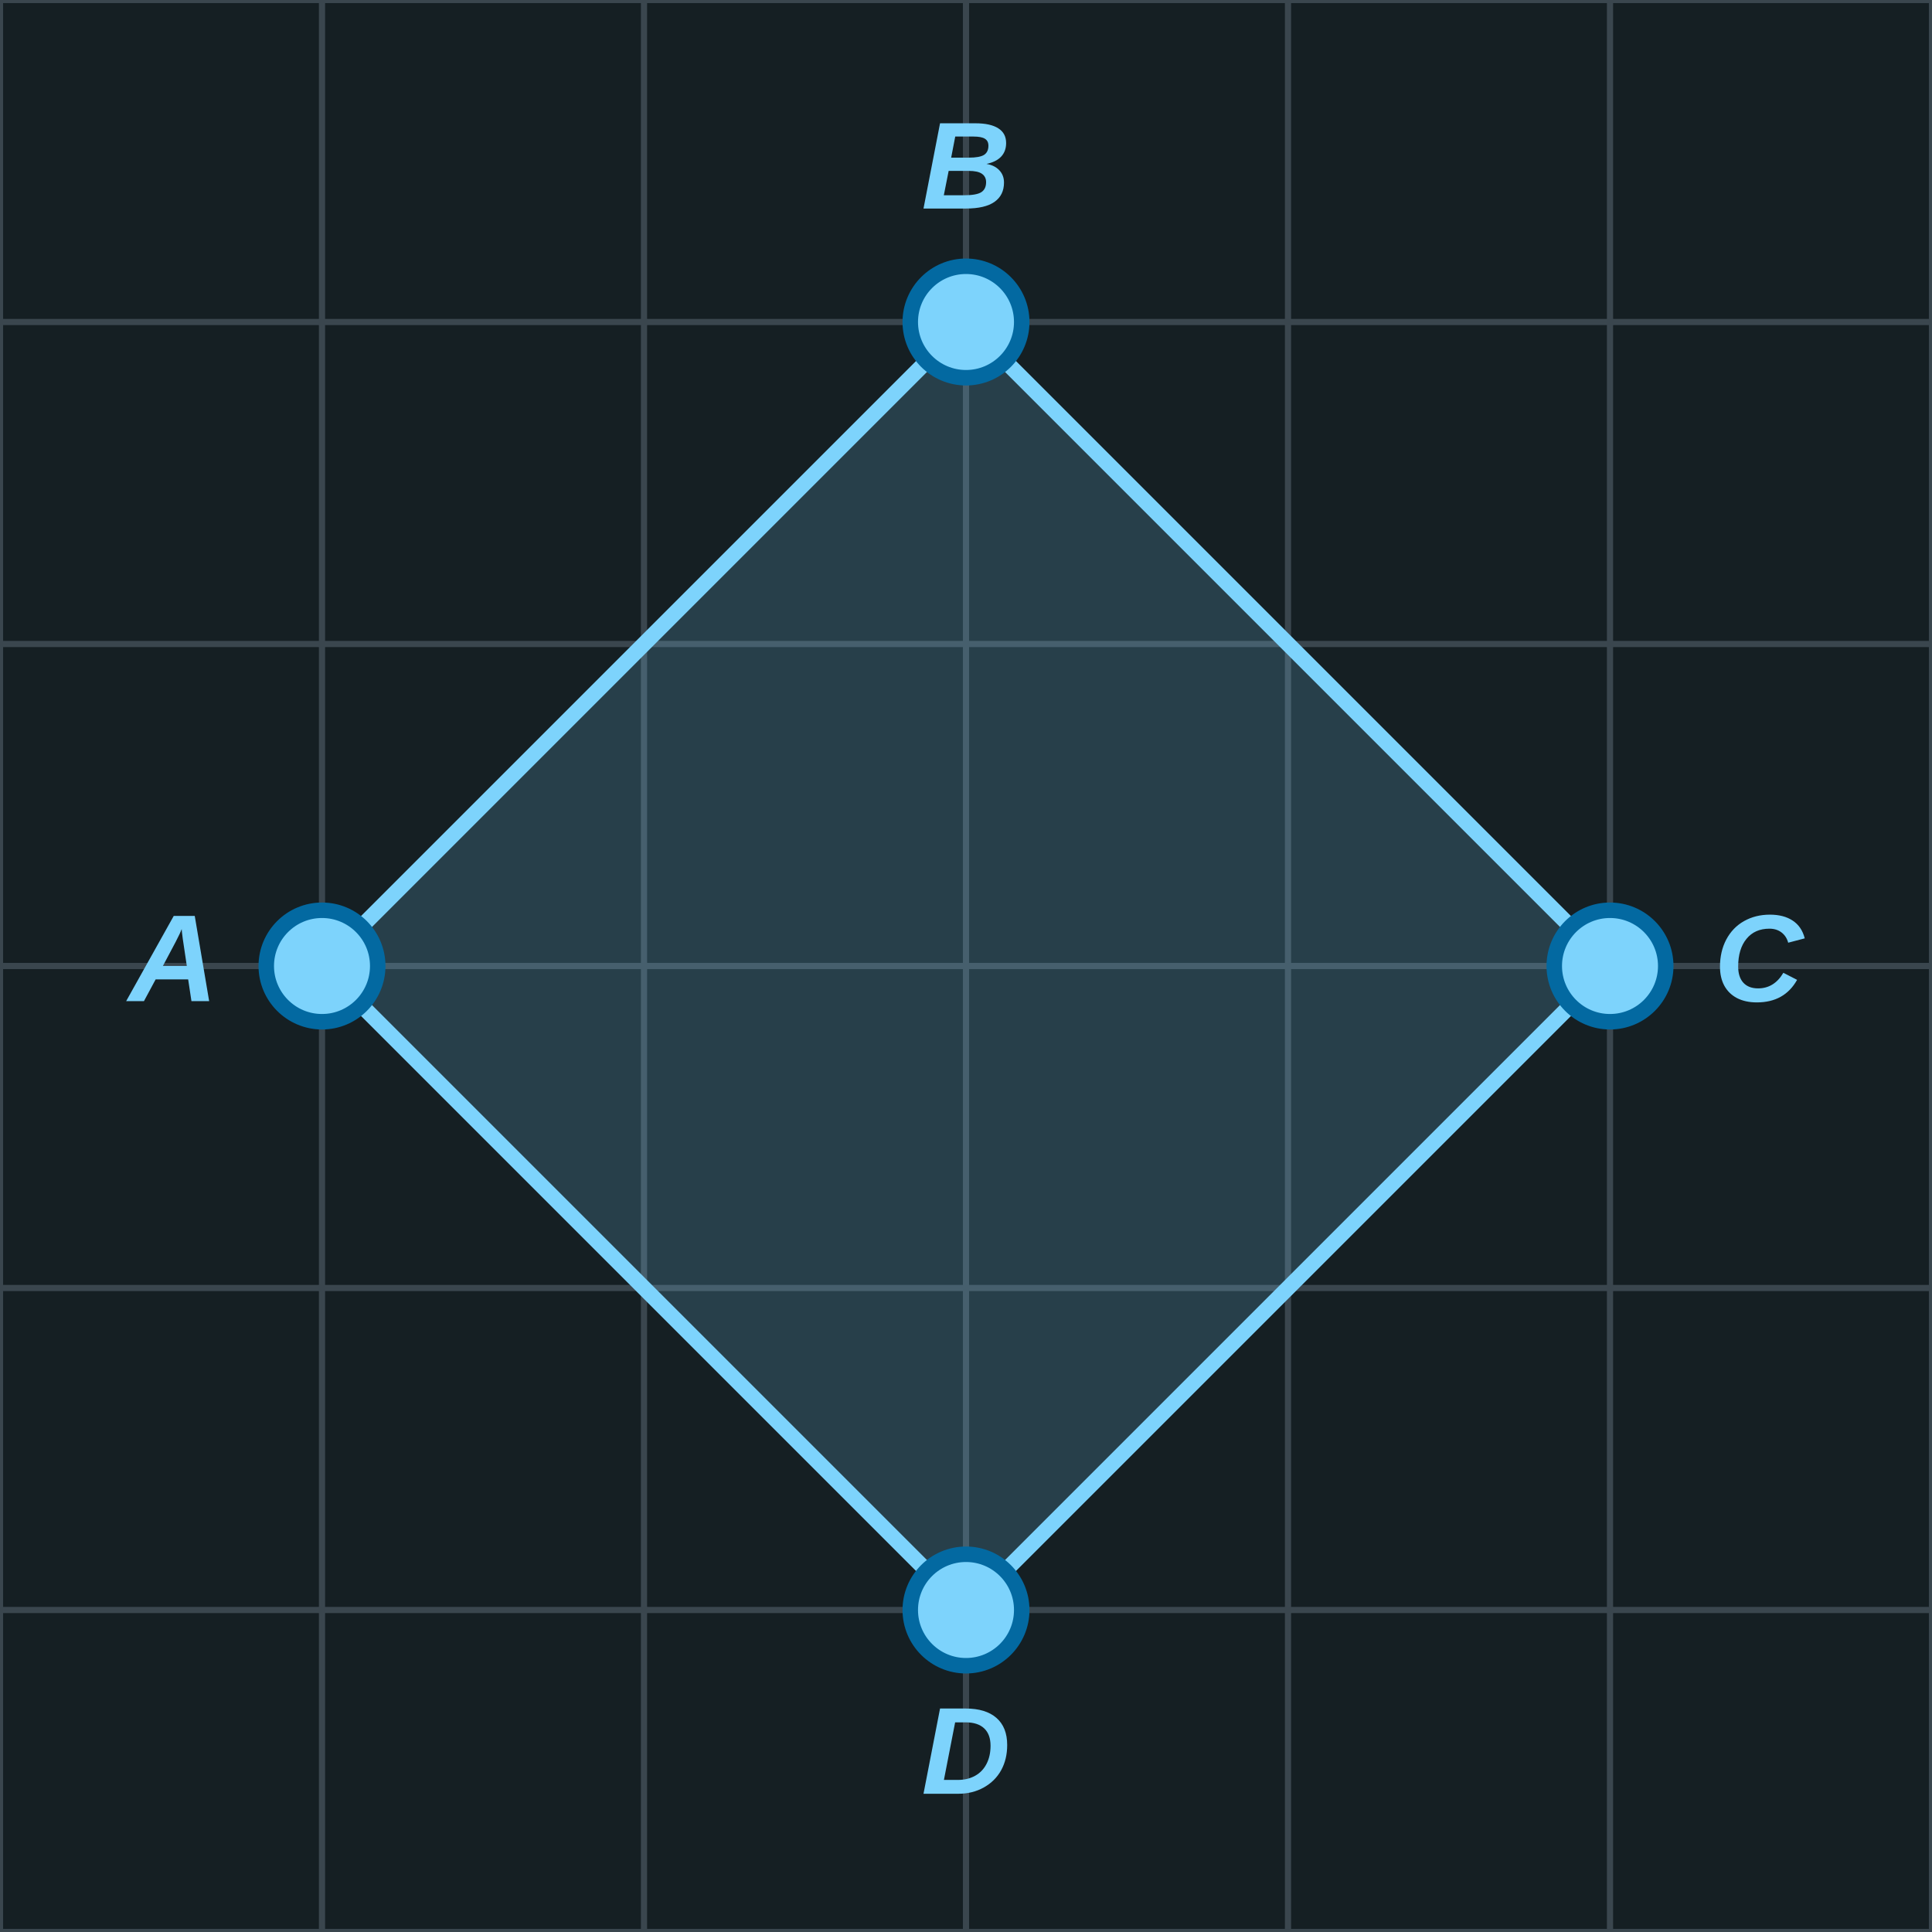
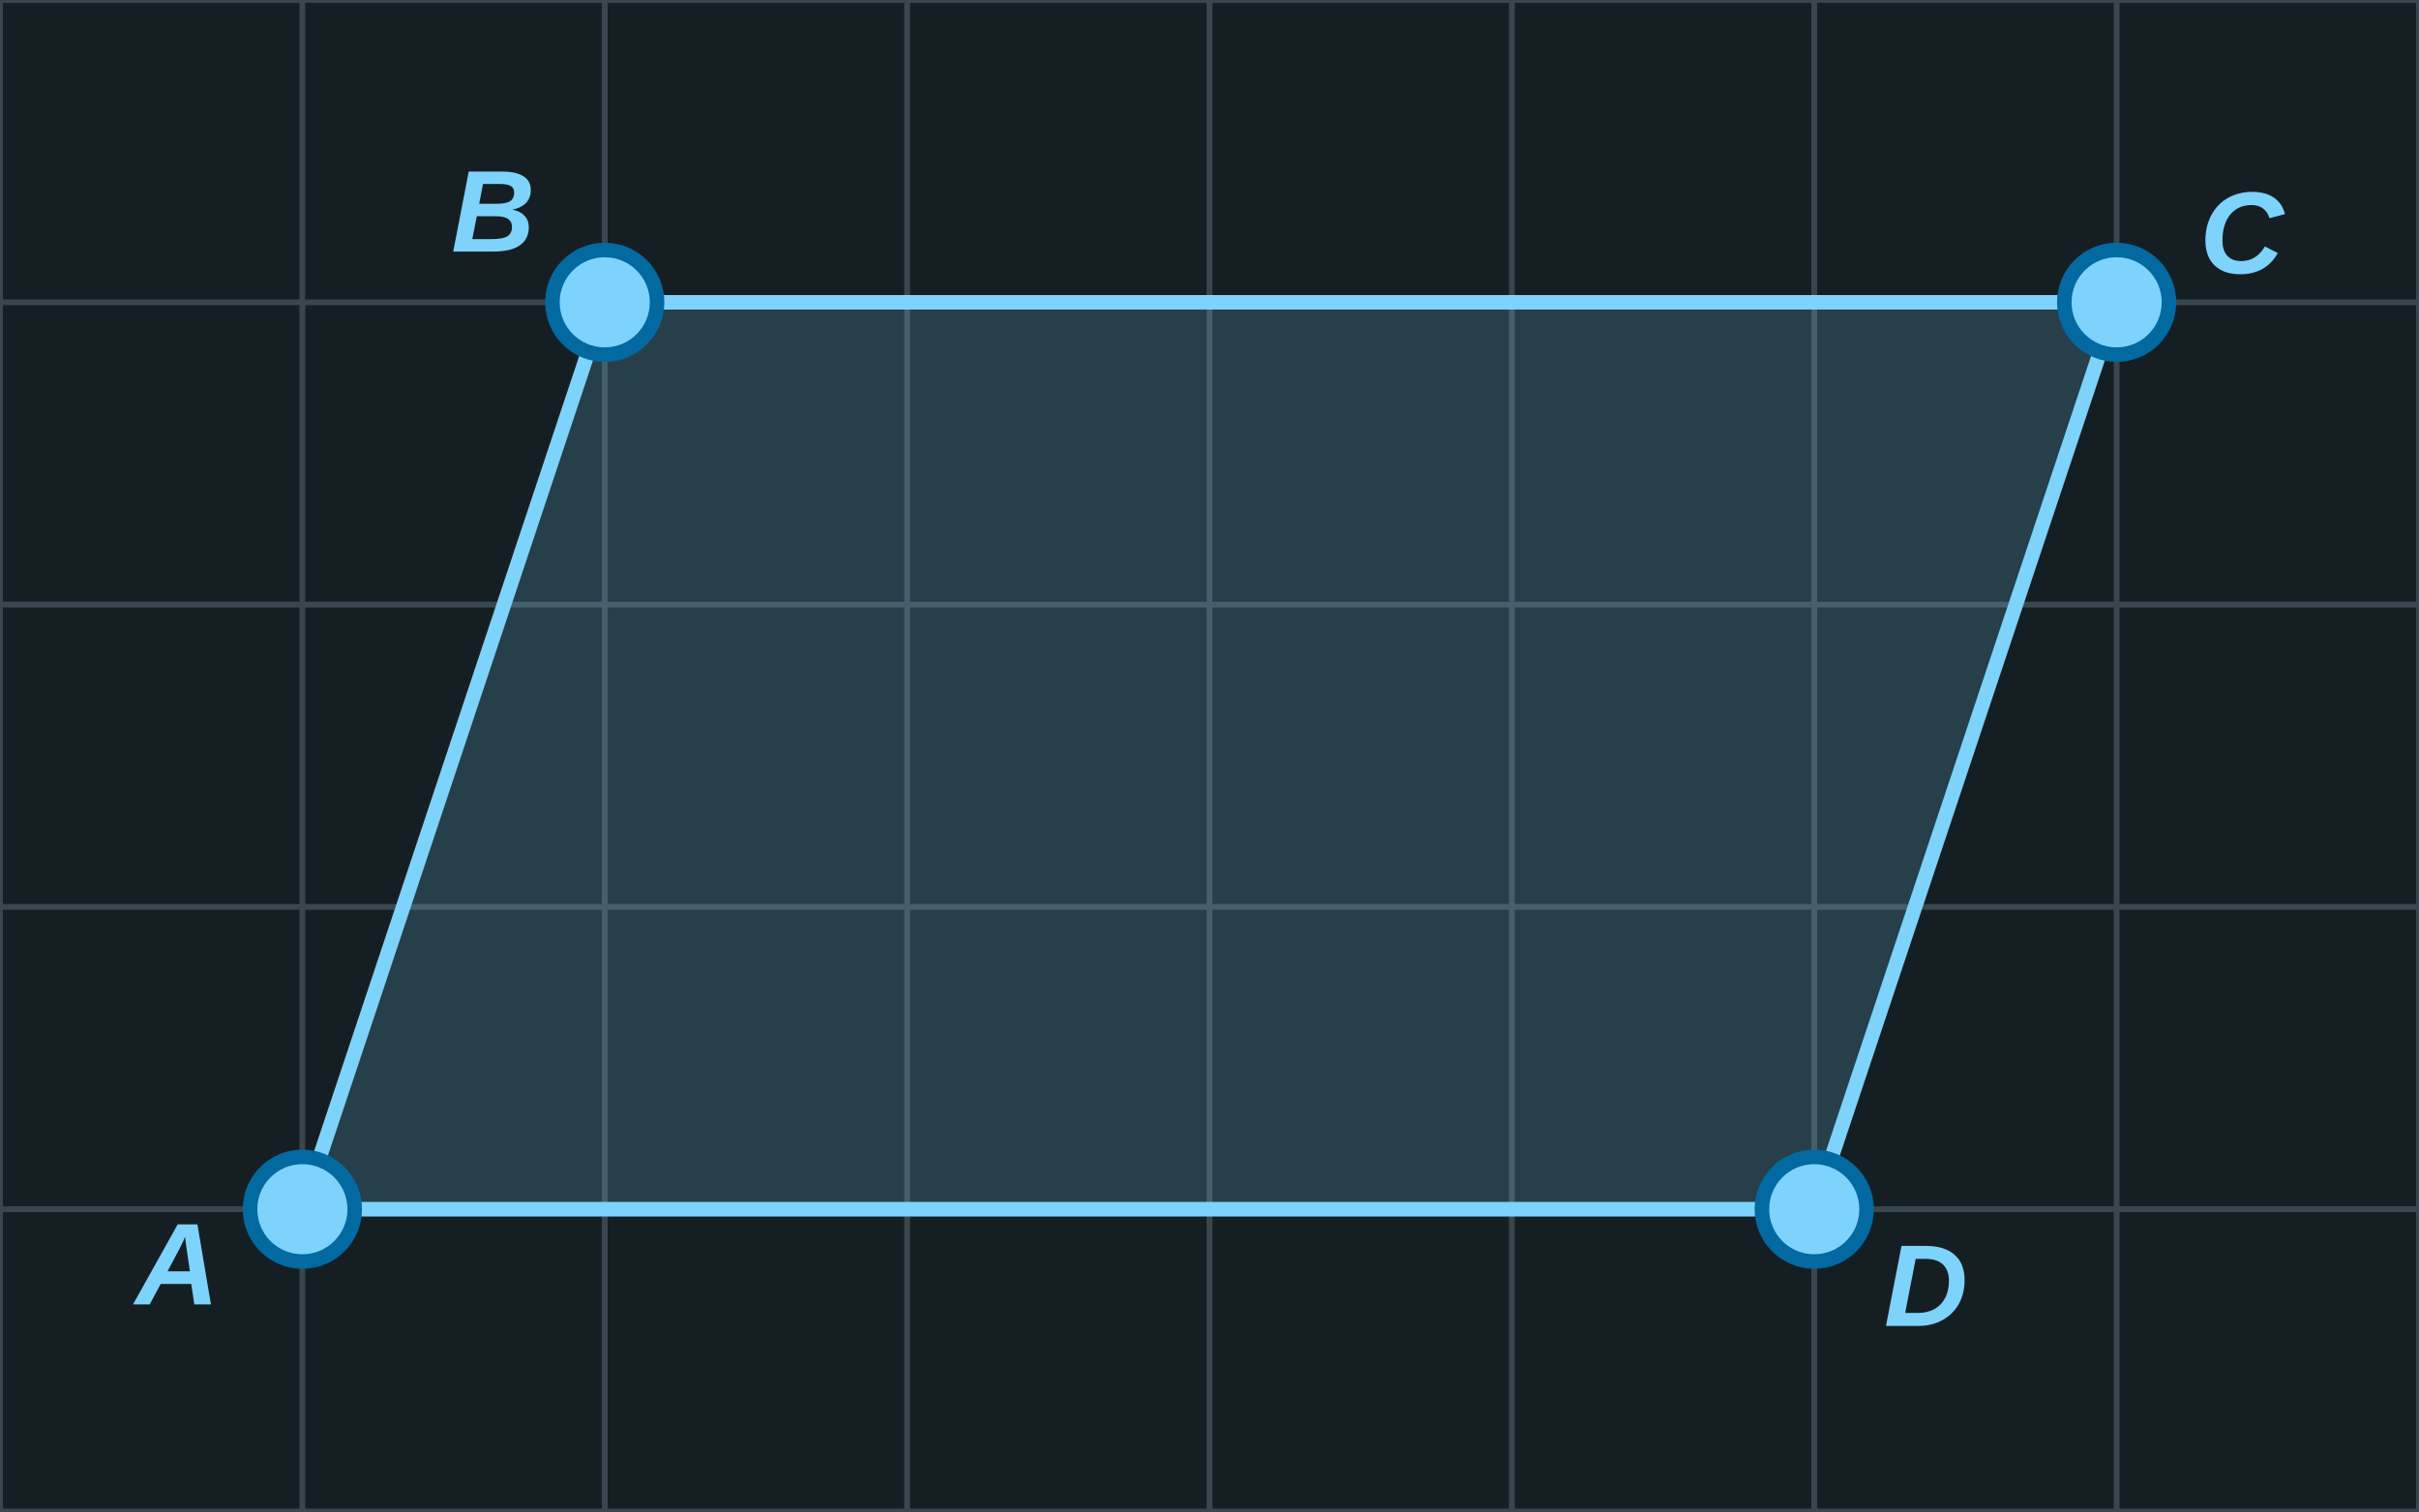
- <svg xmlns="http://www.w3.org/2000/svg" width="312" height="312" viewBox="0 0 312 312">
-   <rect x="0" y="0" width="312" height="312" fill="#151F23" />
-   <line x1="0" y1="0" x2="0" y2="312" stroke="#3A464E" stroke-width="1" />
-   <line x1="52" y1="0" x2="52" y2="312" stroke="#3A464E" stroke-width="1" />
-   <line x1="104" y1="0" x2="104" y2="312" stroke="#3A464E" stroke-width="1" />
-   <line x1="156" y1="0" x2="156" y2="312" stroke="#3A464E" stroke-width="1" />
-   <line x1="208" y1="0" x2="208" y2="312" stroke="#3A464E" stroke-width="1" />
-   <line x1="260" y1="0" x2="260" y2="312" stroke="#3A464E" stroke-width="1" />
-   <line x1="312" y1="0" x2="312" y2="312" stroke="#3A464E" stroke-width="1" />
-   <line x1="0" y1="0" x2="312" y2="0" stroke="#3A464E" stroke-width="1" />
-   <line x1="0" y1="52" x2="312" y2="52" stroke="#3A464E" stroke-width="1" />
-   <line x1="0" y1="104" x2="312" y2="104" stroke="#3A464E" stroke-width="1" />
-   <line x1="0" y1="156" x2="312" y2="156" stroke="#3A464E" stroke-width="1" />
-   <line x1="0" y1="208" x2="312" y2="208" stroke="#3A464E" stroke-width="1" />
-   <line x1="0" y1="260" x2="312" y2="260" stroke="#3A464E" stroke-width="1" />
-   <line x1="0" y1="312" x2="312" y2="312" stroke="#3A464E" stroke-width="1" />
-   <polygon points="52.0,156.0 156.0,52.0 260.0,156.0 156.0,260.0" fill="#7dd3fc" fill-opacity="0.18" stroke="#7dd3fc" stroke-width="2.5" stroke-linejoin="round" />
-   <circle cx="52.0" cy="156.0" r="9" fill="#7dd3fc" stroke="#0369a1" stroke-width="2.5" />
-   <text x="28.0" y="156.0" font-family="Arial, sans-serif" font-style="italic" font-weight="bold" font-size="20" fill="#7dd3fc" text-anchor="middle" dominant-baseline="middle">A</text>
-   <circle cx="156.0" cy="52.0" r="9" fill="#7dd3fc" stroke="#0369a1" stroke-width="2.5" />
-   <text x="156.0" y="28.0" font-family="Arial, sans-serif" font-style="italic" font-weight="bold" font-size="20" fill="#7dd3fc" text-anchor="middle" dominant-baseline="middle">B</text>
-   <circle cx="260.0" cy="156.0" r="9" fill="#7dd3fc" stroke="#0369a1" stroke-width="2.5" />
-   <text x="284.0" y="156.0" font-family="Arial, sans-serif" font-style="italic" font-weight="bold" font-size="20" fill="#7dd3fc" text-anchor="middle" dominant-baseline="middle">C</text>
-   <circle cx="156.0" cy="260.0" r="9" fill="#7dd3fc" stroke="#0369a1" stroke-width="2.5" />
-   <text x="156.0" y="284.0" font-family="Arial, sans-serif" font-style="italic" font-weight="bold" font-size="20" fill="#7dd3fc" text-anchor="middle" dominant-baseline="middle">D</text>
+ <svg xmlns="http://www.w3.org/2000/svg" width="416" height="260" viewBox="0 0 416 260">
+   <rect x="0" y="0" width="416" height="260" fill="#151F23" />
+   <line x1="0" y1="0" x2="0" y2="260" stroke="#3A464E" stroke-width="1" />
+   <line x1="52" y1="0" x2="52" y2="260" stroke="#3A464E" stroke-width="1" />
+   <line x1="104" y1="0" x2="104" y2="260" stroke="#3A464E" stroke-width="1" />
+   <line x1="156" y1="0" x2="156" y2="260" stroke="#3A464E" stroke-width="1" />
+   <line x1="208" y1="0" x2="208" y2="260" stroke="#3A464E" stroke-width="1" />
+   <line x1="260" y1="0" x2="260" y2="260" stroke="#3A464E" stroke-width="1" />
+   <line x1="312" y1="0" x2="312" y2="260" stroke="#3A464E" stroke-width="1" />
+   <line x1="364" y1="0" x2="364" y2="260" stroke="#3A464E" stroke-width="1" />
+   <line x1="416" y1="0" x2="416" y2="260" stroke="#3A464E" stroke-width="1" />
+   <line x1="0" y1="0" x2="416" y2="0" stroke="#3A464E" stroke-width="1" />
+   <line x1="0" y1="52" x2="416" y2="52" stroke="#3A464E" stroke-width="1" />
+   <line x1="0" y1="104" x2="416" y2="104" stroke="#3A464E" stroke-width="1" />
+   <line x1="0" y1="156" x2="416" y2="156" stroke="#3A464E" stroke-width="1" />
+   <line x1="0" y1="208" x2="416" y2="208" stroke="#3A464E" stroke-width="1" />
+   <line x1="0" y1="260" x2="416" y2="260" stroke="#3A464E" stroke-width="1" />
+   <polygon points="52.0,208.0 104.0,52.0 364.0,52.0 312.0,208.0" fill="#7dd3fc" fill-opacity="0.18" stroke="#7dd3fc" stroke-width="2.5" stroke-linejoin="round" />
+   <circle cx="52.0" cy="208.0" r="9" fill="#7dd3fc" stroke="#0369a1" stroke-width="2.5" />
+   <text x="30.5" y="218.7" font-family="Arial, sans-serif" font-style="italic" font-weight="bold" font-size="20" fill="#7dd3fc" text-anchor="middle" dominant-baseline="middle">A</text>
+   <circle cx="104.0" cy="52.0" r="9" fill="#7dd3fc" stroke="#0369a1" stroke-width="2.5" />
+   <text x="84.8" y="37.6" font-family="Arial, sans-serif" font-style="italic" font-weight="bold" font-size="20" fill="#7dd3fc" text-anchor="middle" dominant-baseline="middle">B</text>
+   <circle cx="364.0" cy="52.0" r="9" fill="#7dd3fc" stroke="#0369a1" stroke-width="2.5" />
+   <text x="385.5" y="41.3" font-family="Arial, sans-serif" font-style="italic" font-weight="bold" font-size="20" fill="#7dd3fc" text-anchor="middle" dominant-baseline="middle">C</text>
+   <circle cx="312.0" cy="208.0" r="9" fill="#7dd3fc" stroke="#0369a1" stroke-width="2.5" />
+   <text x="331.2" y="222.4" font-family="Arial, sans-serif" font-style="italic" font-weight="bold" font-size="20" fill="#7dd3fc" text-anchor="middle" dominant-baseline="middle">D</text>
</svg>
